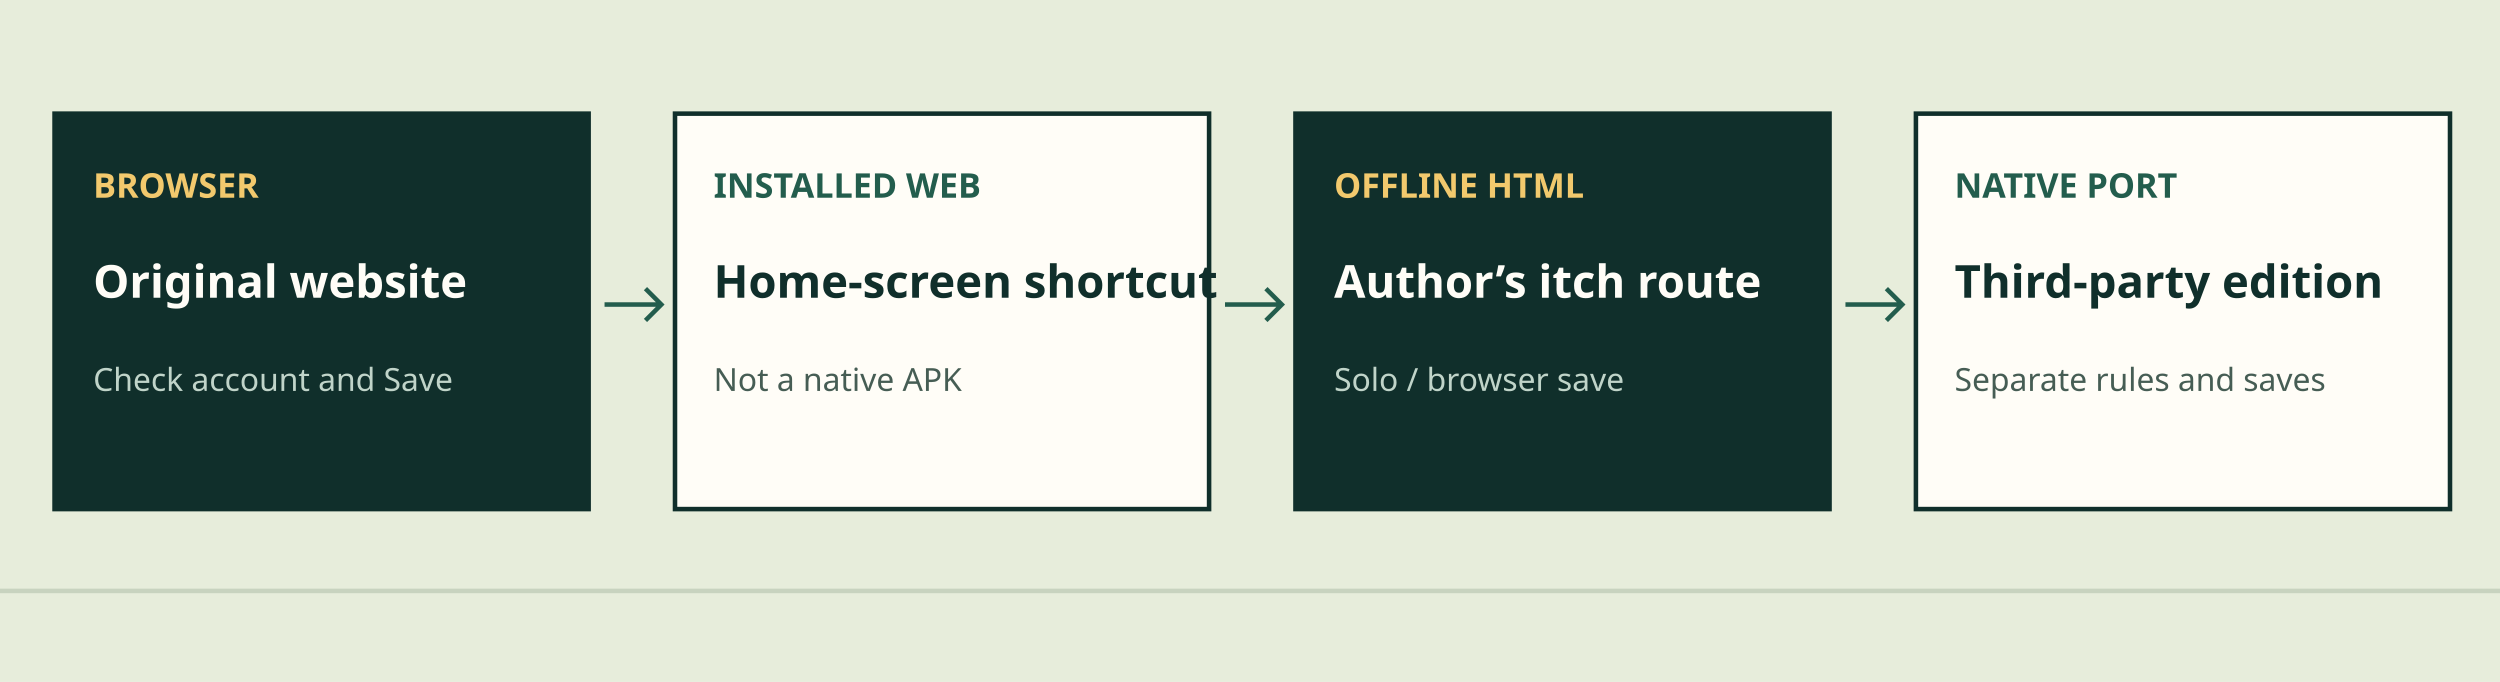
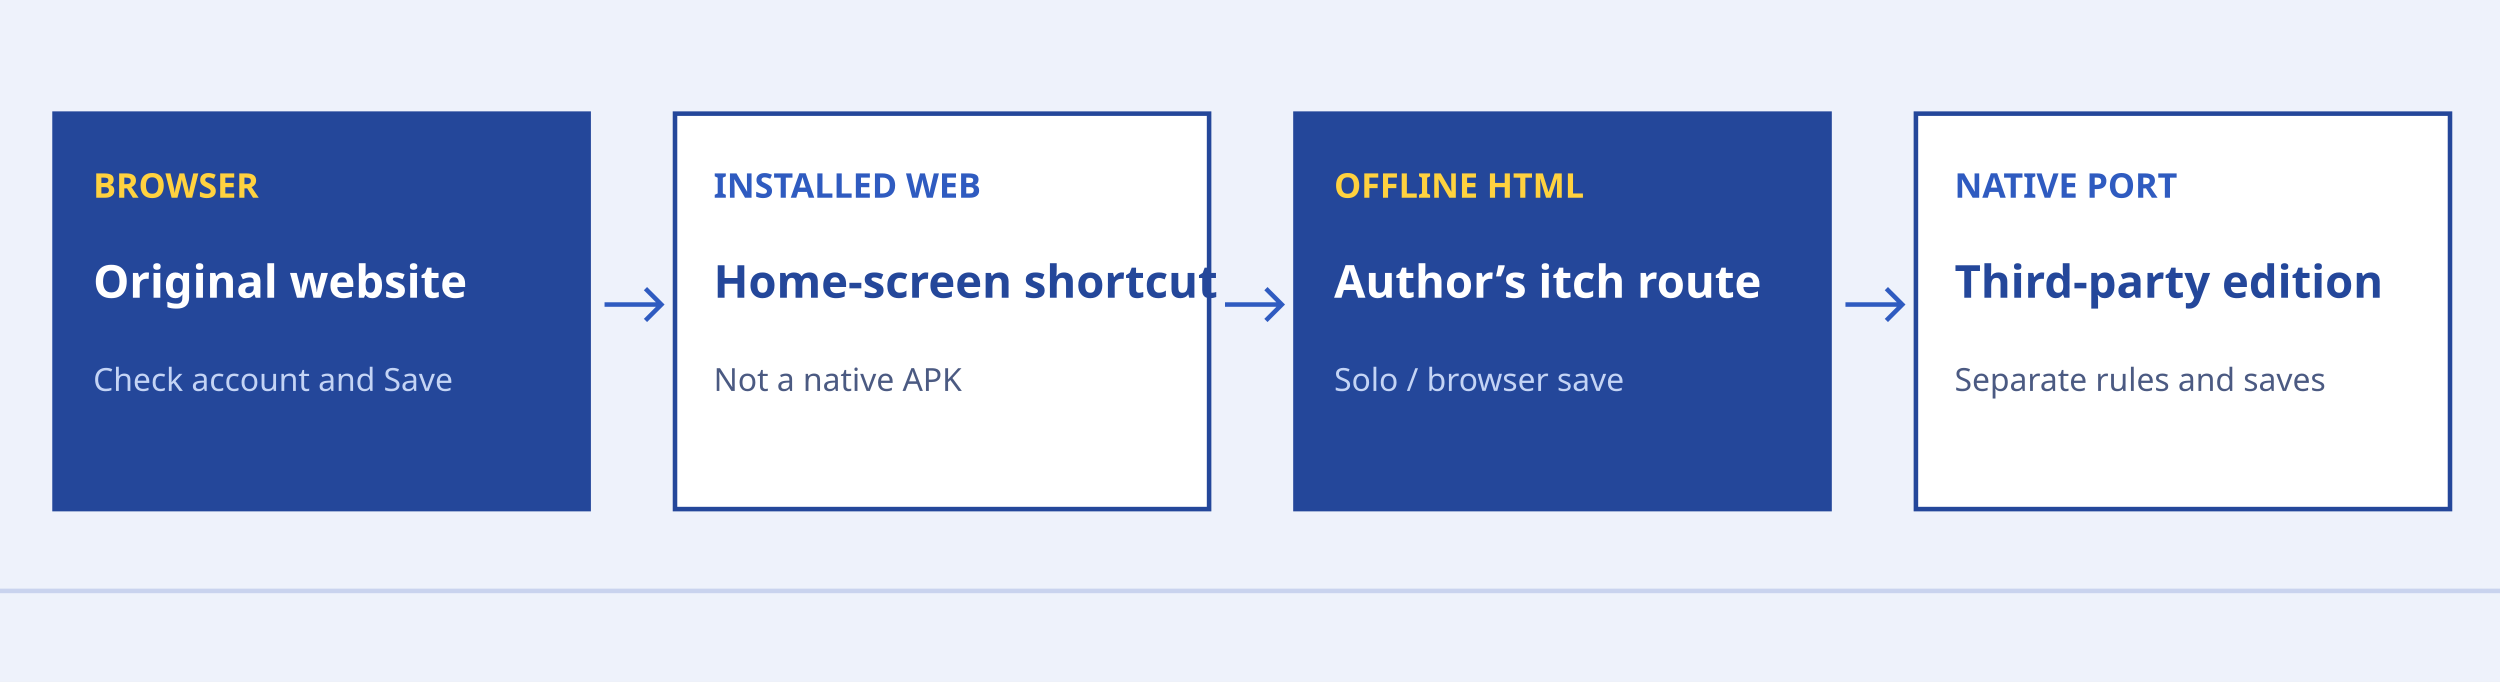
<svg xmlns="http://www.w3.org/2000/svg" width="1100" height="300" viewBox="0 0 1100 300">
-   <rect width="1100" height="300" fill="#e7eddb" />
-   <path d="M0 260H1100" stroke="#c8d3bf" stroke-width="2" />
-   <rect x="24" y="50" width="235" height="174" fill="#102f2b" stroke="#102f2b" stroke-width="2" />
-   <text x="41" y="87" fill="#f2c96d" font-family="sans-serif" font-size="15" font-weight="700">BROWSER</text>
-   <text x="41" y="131" fill="#fffdf7" font-family="sans-serif" font-size="20" font-weight="700">Original website</text>
-   <text x="41" y="172" fill="#c0d4c9" font-family="sans-serif" font-size="14">Check account and Save</text>
-   <path d="M266 134h25m-7-7 7 7-7 7" fill="none" stroke="#235d4d" stroke-width="2" />
-   <rect x="297" y="50" width="235" height="174" fill="#fffdf7" stroke="#102f2b" stroke-width="2" />
-   <text x="314" y="87" fill="#235d4d" font-family="sans-serif" font-size="15" font-weight="700">INSTALLED WEB</text>
-   <text x="314" y="131" fill="#102f2b" font-family="sans-serif" font-size="20" font-weight="700">Home-screen shortcut</text>
-   <text x="314" y="172" fill="#465d54" font-family="sans-serif" font-size="14">Not a native APK</text>
-   <path d="M539 134h25m-7-7 7 7-7 7" fill="none" stroke="#235d4d" stroke-width="2" />
-   <rect x="570" y="50" width="235" height="174" fill="#102f2b" stroke="#102f2b" stroke-width="2" />
-   <text x="587" y="87" fill="#f2c96d" font-family="sans-serif" font-size="15" font-weight="700">OFFLINE HTML</text>
-   <text x="587" y="131" fill="#fffdf7" font-family="sans-serif" font-size="20" font-weight="700">Author’s itch route</text>
-   <text x="587" y="172" fill="#c0d4c9" font-family="sans-serif" font-size="14">Solo / browser save</text>
-   <path d="M812 134h25m-7-7 7 7-7 7" fill="none" stroke="#235d4d" stroke-width="2" />
-   <rect x="843" y="50" width="235" height="174" fill="#fffdf7" stroke="#102f2b" stroke-width="2" />
-   <text x="860" y="87" fill="#235d4d" font-family="sans-serif" font-size="15" font-weight="700">NATIVE PORT</text>
-   <text x="860" y="131" fill="#102f2b" font-family="sans-serif" font-size="20" font-weight="700">Third-party edition</text>
-   <text x="860" y="172" fill="#465d54" font-family="sans-serif" font-size="14">Separate rules and saves</text>
+   <rect width="1100" height="300" fill="#eef2fb" />
+   <path d="M0 260H1100" stroke="#c9d3ee" stroke-width="2" />
+   <rect x="24" y="50" width="235" height="174" fill="#24479a" stroke="#24479a" stroke-width="2" />
+   <text x="41" y="87" fill="#ffd23f" font-family="sans-serif" font-size="15" font-weight="700">BROWSER</text>
+   <text x="41" y="131" fill="#ffffff" font-family="sans-serif" font-size="20" font-weight="700">Original website</text>
+   <text x="41" y="172" fill="#c4d4f5" font-family="sans-serif" font-size="14">Check account and Save</text>
+   <path d="M266 134h25m-7-7 7 7-7 7" fill="none" stroke="#2f5bc0" stroke-width="2" />
+   <rect x="297" y="50" width="235" height="174" fill="#ffffff" stroke="#24479a" stroke-width="2" />
+   <text x="314" y="87" fill="#2f5bc0" font-family="sans-serif" font-size="15" font-weight="700">INSTALLED WEB</text>
+   <text x="314" y="131" fill="#24479a" font-family="sans-serif" font-size="20" font-weight="700">Home-screen shortcut</text>
+   <text x="314" y="172" fill="#4b5a82" font-family="sans-serif" font-size="14">Not a native APK</text>
+   <path d="M539 134h25m-7-7 7 7-7 7" fill="none" stroke="#2f5bc0" stroke-width="2" />
+   <rect x="570" y="50" width="235" height="174" fill="#24479a" stroke="#24479a" stroke-width="2" />
+   <text x="587" y="87" fill="#ffd23f" font-family="sans-serif" font-size="15" font-weight="700">OFFLINE HTML</text>
+   <text x="587" y="131" fill="#ffffff" font-family="sans-serif" font-size="20" font-weight="700">Author’s itch route</text>
+   <text x="587" y="172" fill="#c4d4f5" font-family="sans-serif" font-size="14">Solo / browser save</text>
+   <path d="M812 134h25m-7-7 7 7-7 7" fill="none" stroke="#2f5bc0" stroke-width="2" />
+   <rect x="843" y="50" width="235" height="174" fill="#ffffff" stroke="#24479a" stroke-width="2" />
+   <text x="860" y="87" fill="#2f5bc0" font-family="sans-serif" font-size="15" font-weight="700">NATIVE PORT</text>
+   <text x="860" y="131" fill="#24479a" font-family="sans-serif" font-size="20" font-weight="700">Third-party edition</text>
+   <text x="860" y="172" fill="#4b5a82" font-family="sans-serif" font-size="14">Separate rules and saves</text>
</svg>
